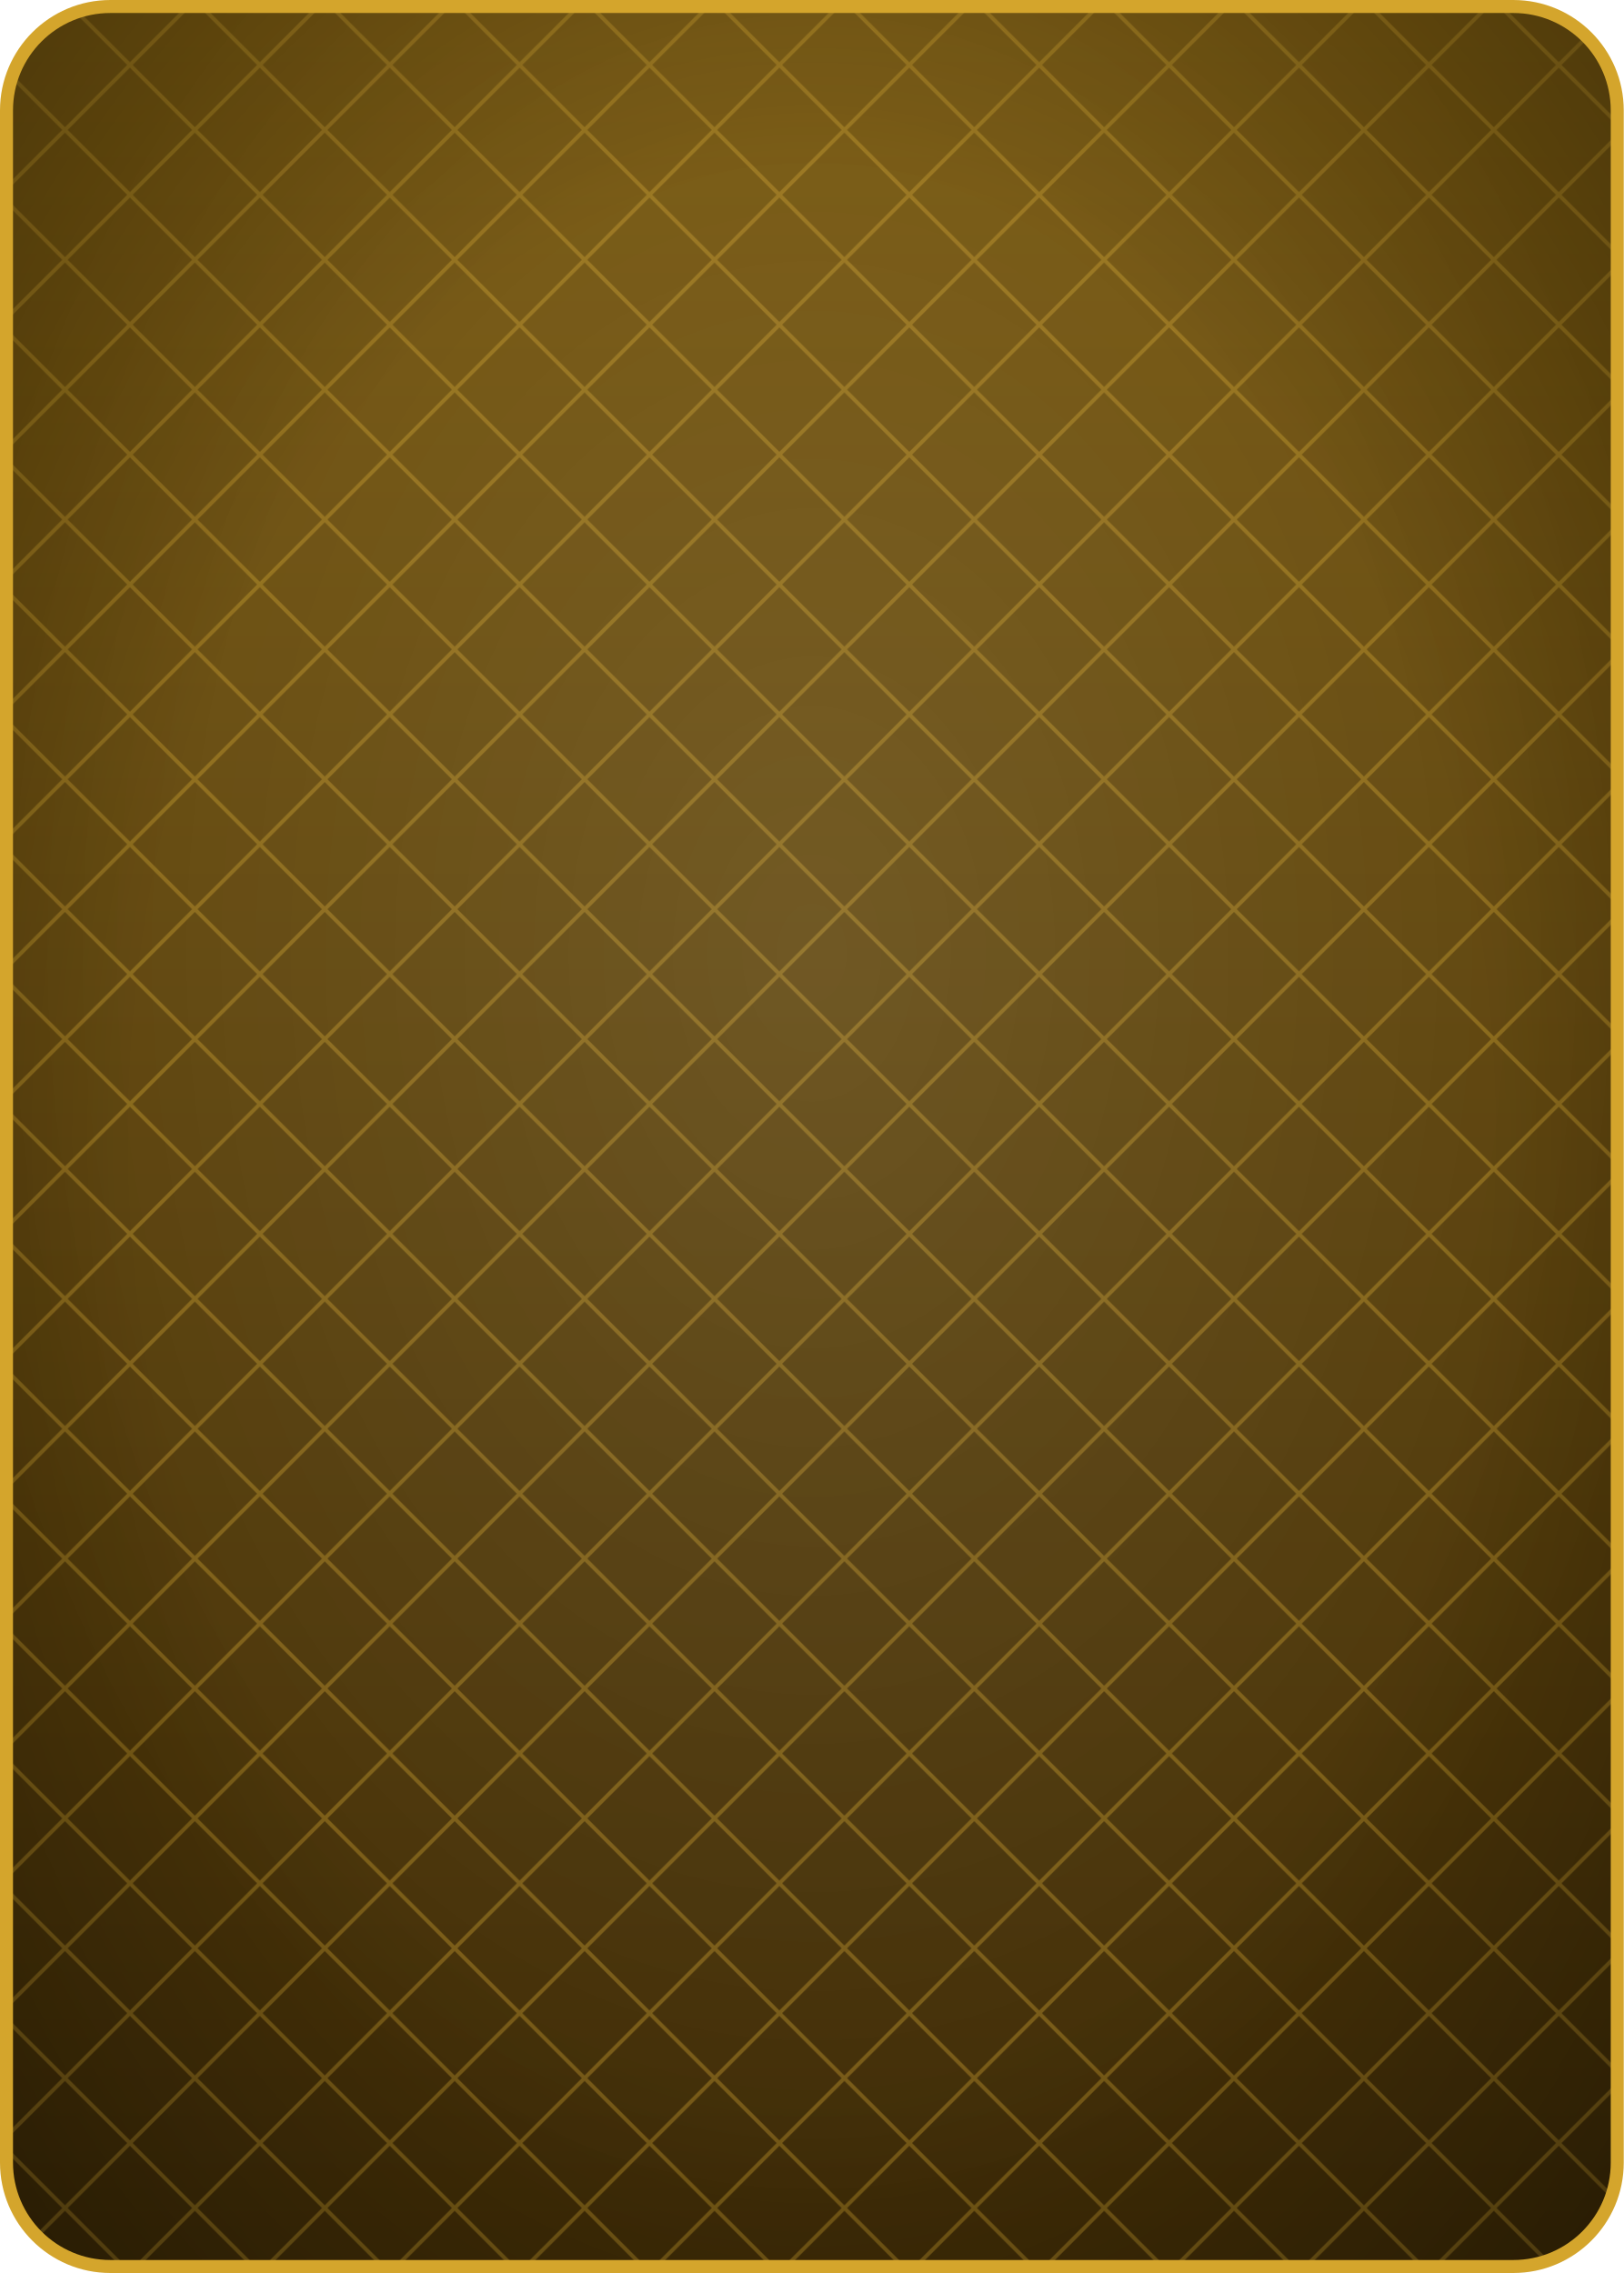
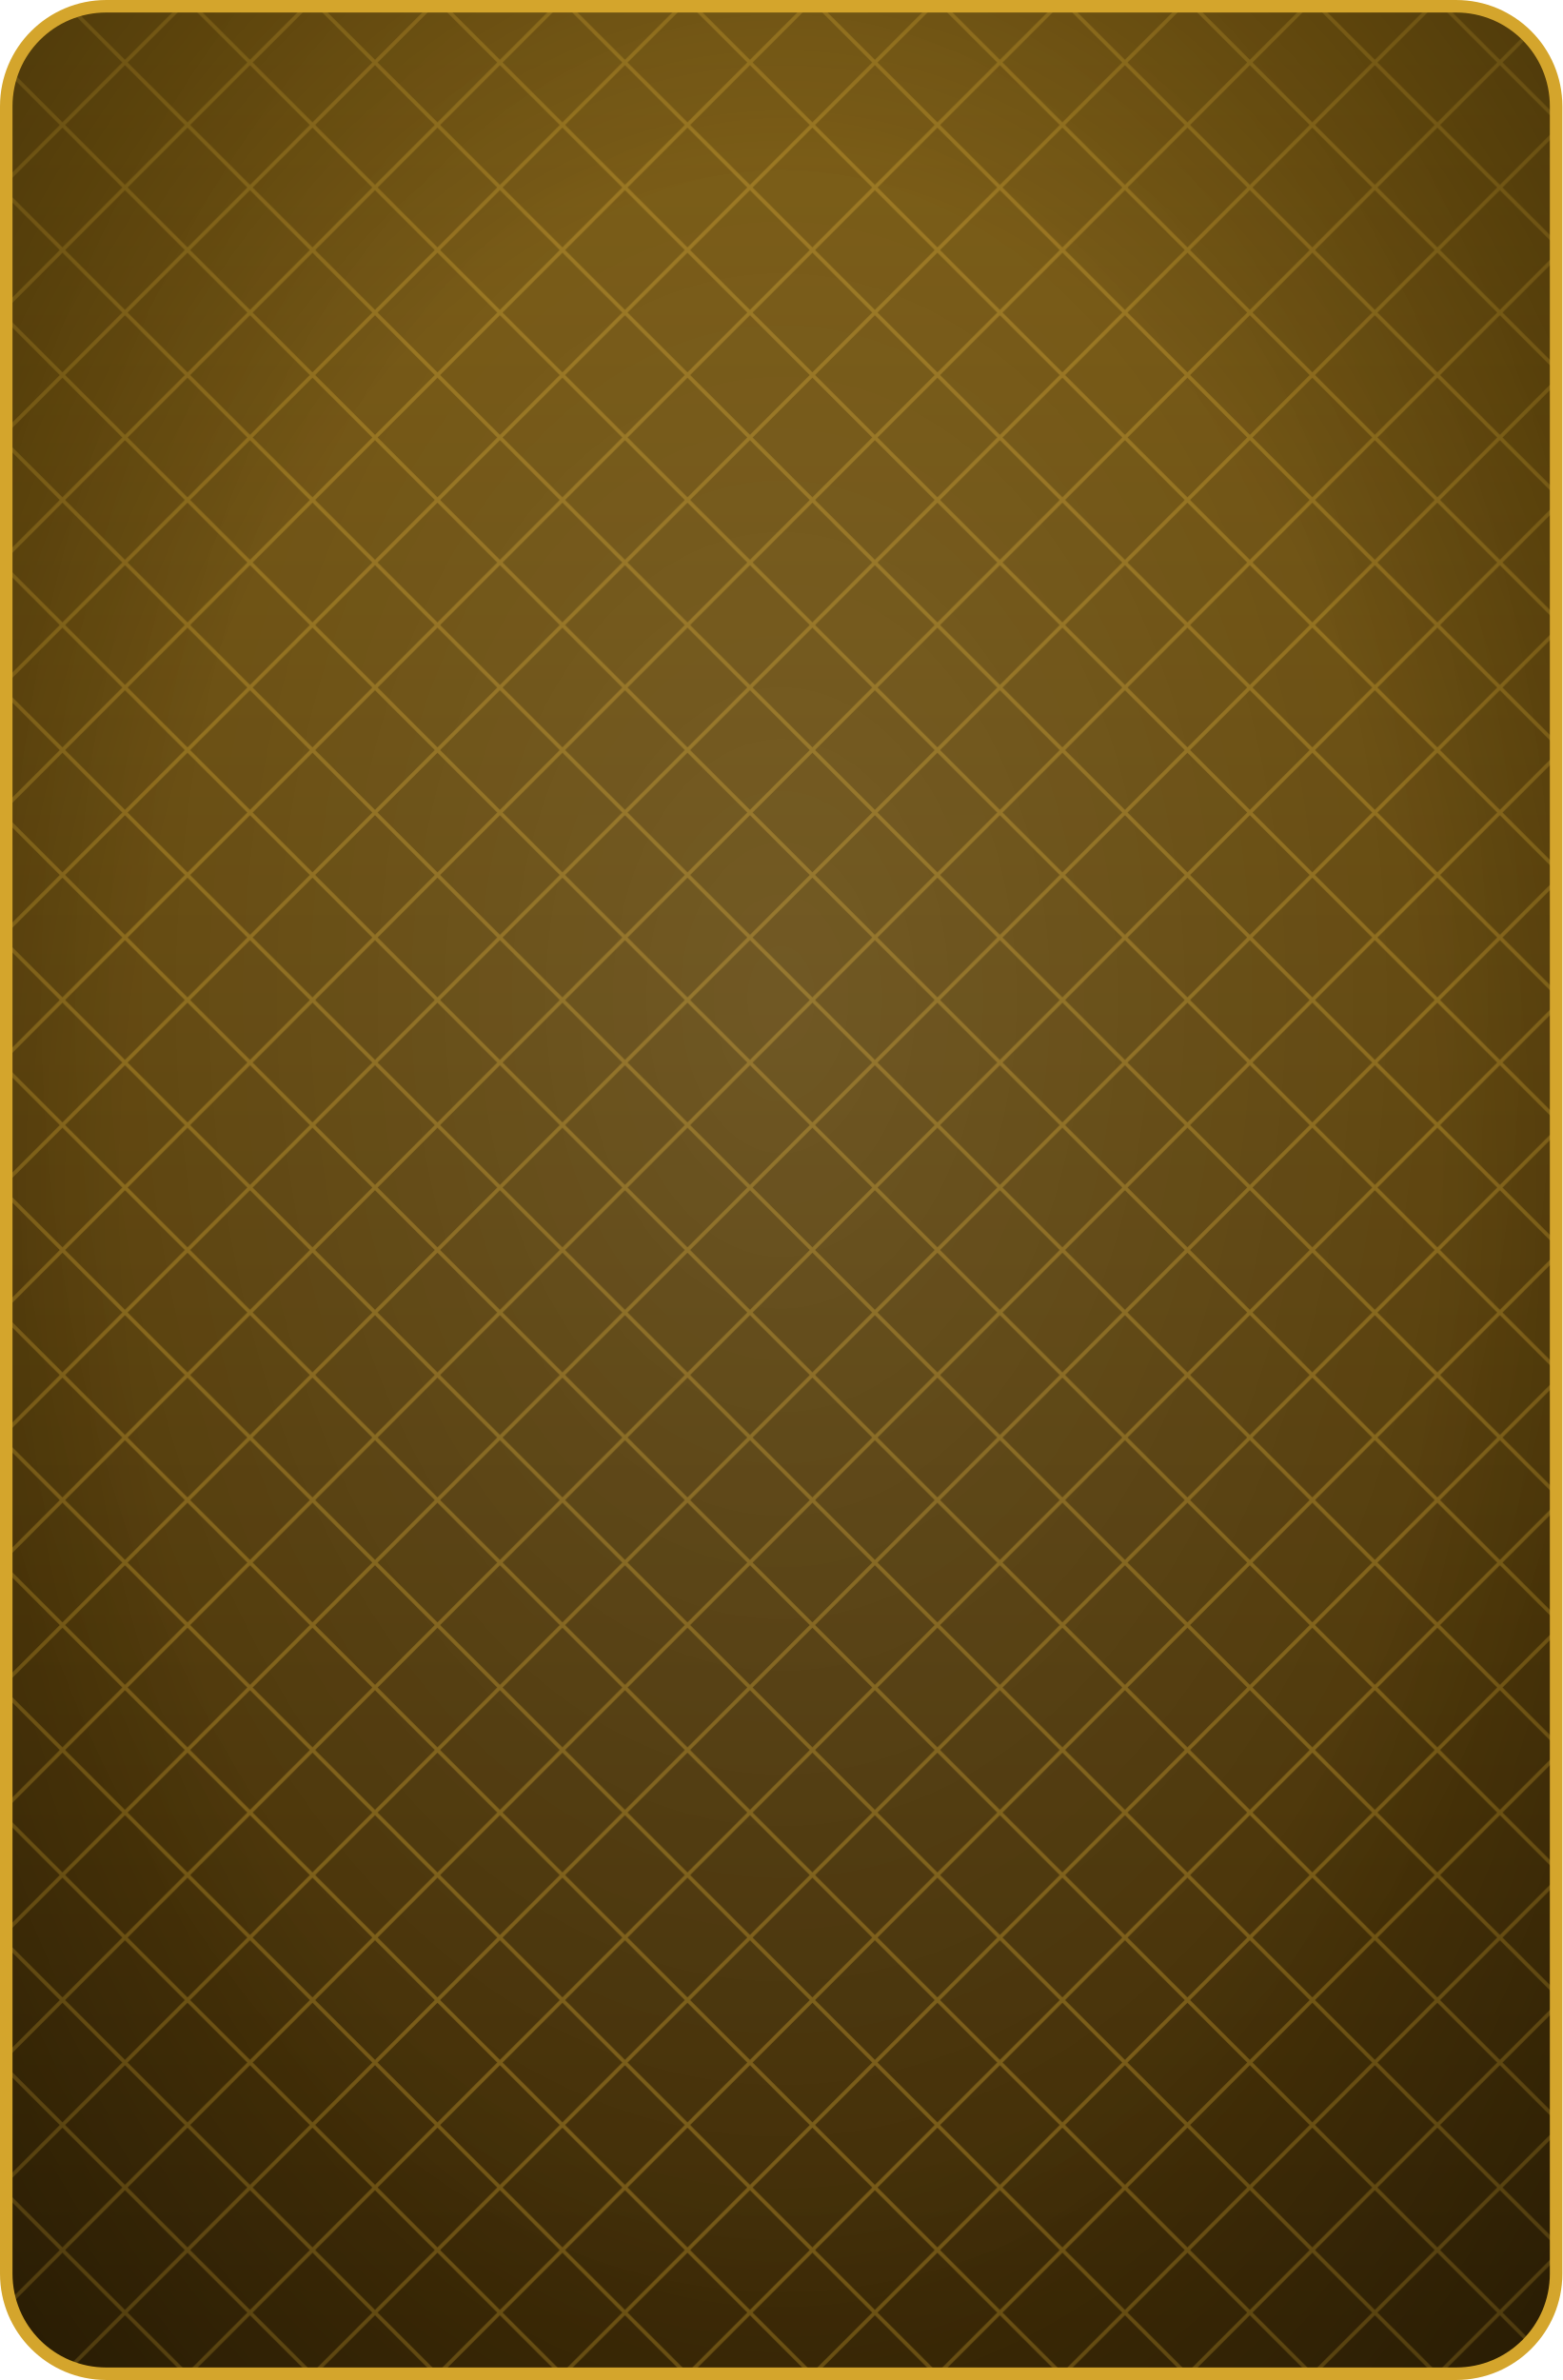
- <svg xmlns="http://www.w3.org/2000/svg" viewBox="0 0 250 350" width="250" height="350">
+ <svg xmlns="http://www.w3.org/2000/svg" viewBox="0 0 250 380.79" width="518" height="789">
  <defs>
    <linearGradient id="bg" x1="0" y1="0" x2="0" y2="1">
      <stop offset="0" stop-color="#7a5a10" />
      <stop offset="1" stop-color="#3d2a06" />
    </linearGradient>
    <pattern id="lattice" width="20" height="20" patternUnits="userSpaceOnUse">
      <path d="M10 0 L20 10 L10 20 L0 10 Z" fill="none" stroke="#d6a830" stroke-width="0.6" />
    </pattern>
    <radialGradient id="glow" cx="50%" cy="42%" r="55%">
      <stop offset="0" stop-color="#ffffff" stop-opacity="0.10" />
      <stop offset="1" stop-color="#ffffff" stop-opacity="0" />
    </radialGradient>
    <radialGradient id="vignette" cx="50%" cy="50%" r="70%">
      <stop offset="0.6" stop-color="#000" stop-opacity="0" />
      <stop offset="1" stop-color="#000" stop-opacity="0.35" />
    </radialGradient>
    <clipPath id="card">
-       <rect x="1" y="1" width="248" height="348" rx="16" />
+       <rect x="1" y="1" width="248" height="378.79" rx="16" />
    </clipPath>
  </defs>
  <g clip-path="url(#card)">
-     <rect width="250" height="350" fill="url(#bg)" />
-     <rect width="250" height="350" fill="url(#lattice)" opacity="0.35" />
-     <rect width="250" height="350" fill="url(#glow)" />
-     <rect width="250" height="350" fill="url(#vignette)" />
+     <rect width="250" height="380.79" fill="url(#bg)" />
+     <rect width="250" height="380.79" fill="url(#lattice)" opacity="0.35" />
+     <rect width="250" height="380.79" fill="url(#glow)" />
+     <rect width="250" height="380.79" fill="url(#vignette)" />
  </g>
-   <rect x="1" y="1" width="248" height="348" rx="16" fill="none" stroke="#d4a52c" stroke-width="2" />
+   <rect x="1" y="1" width="248" height="378.79" rx="16" fill="none" stroke="#d4a52c" stroke-width="2" />
</svg>
